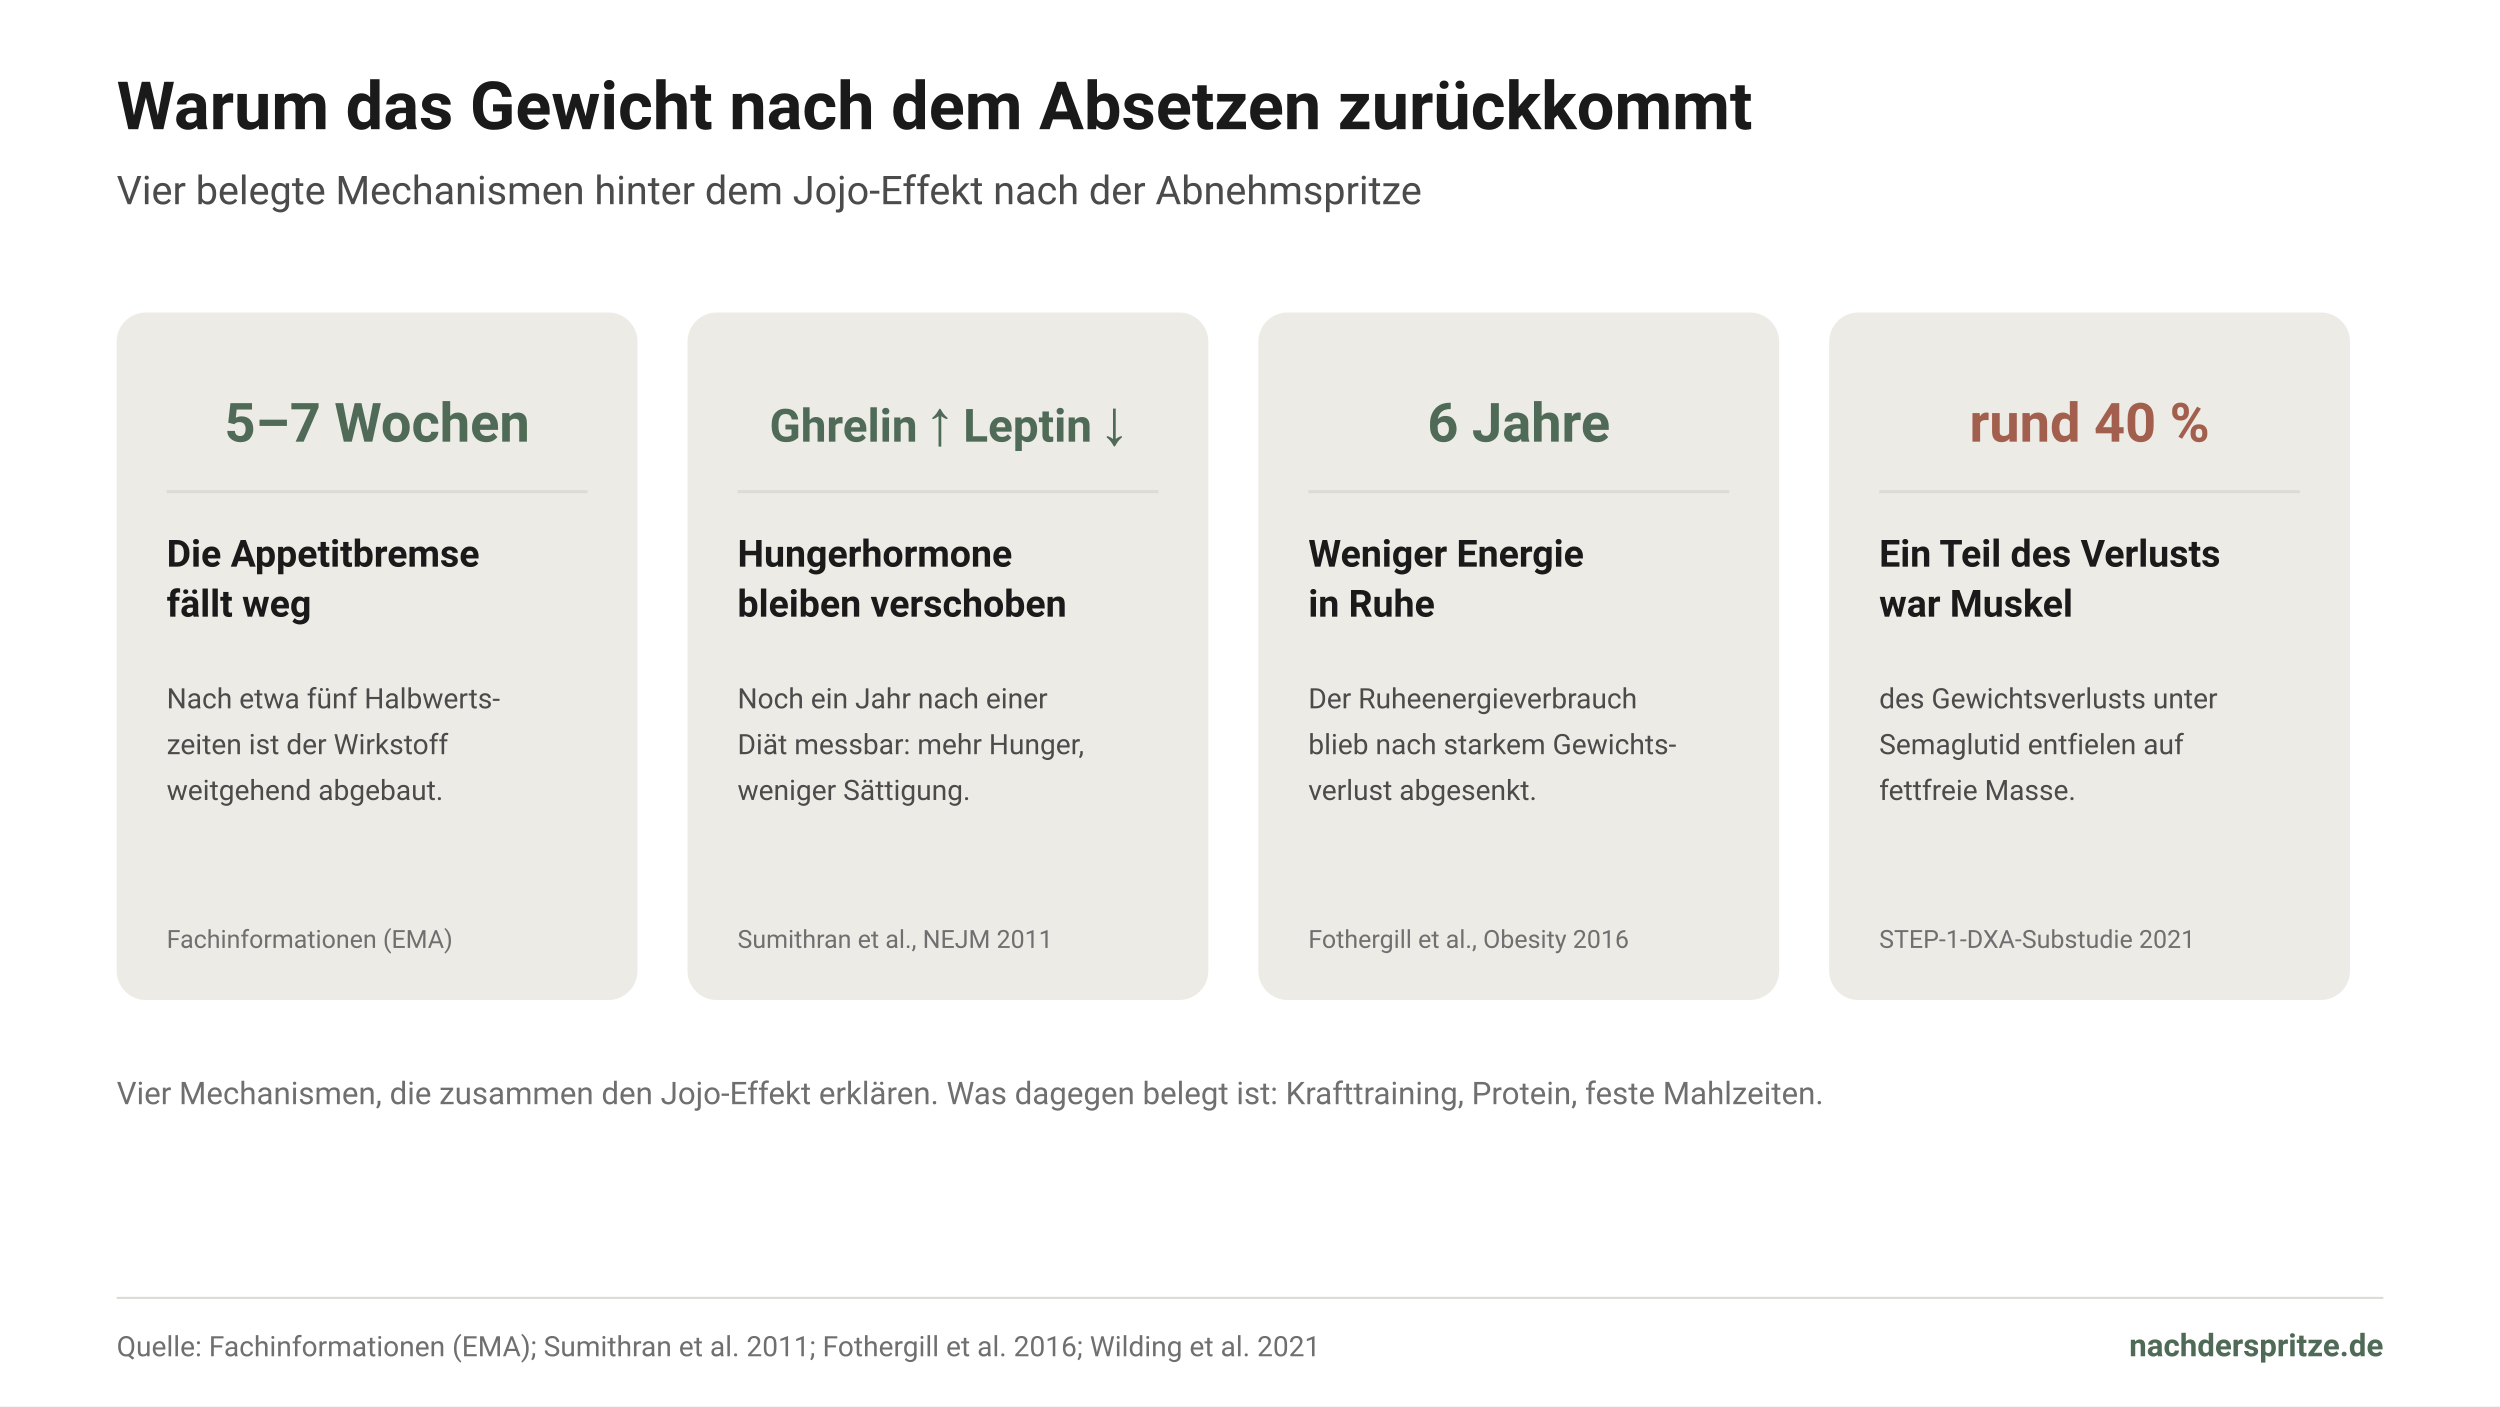
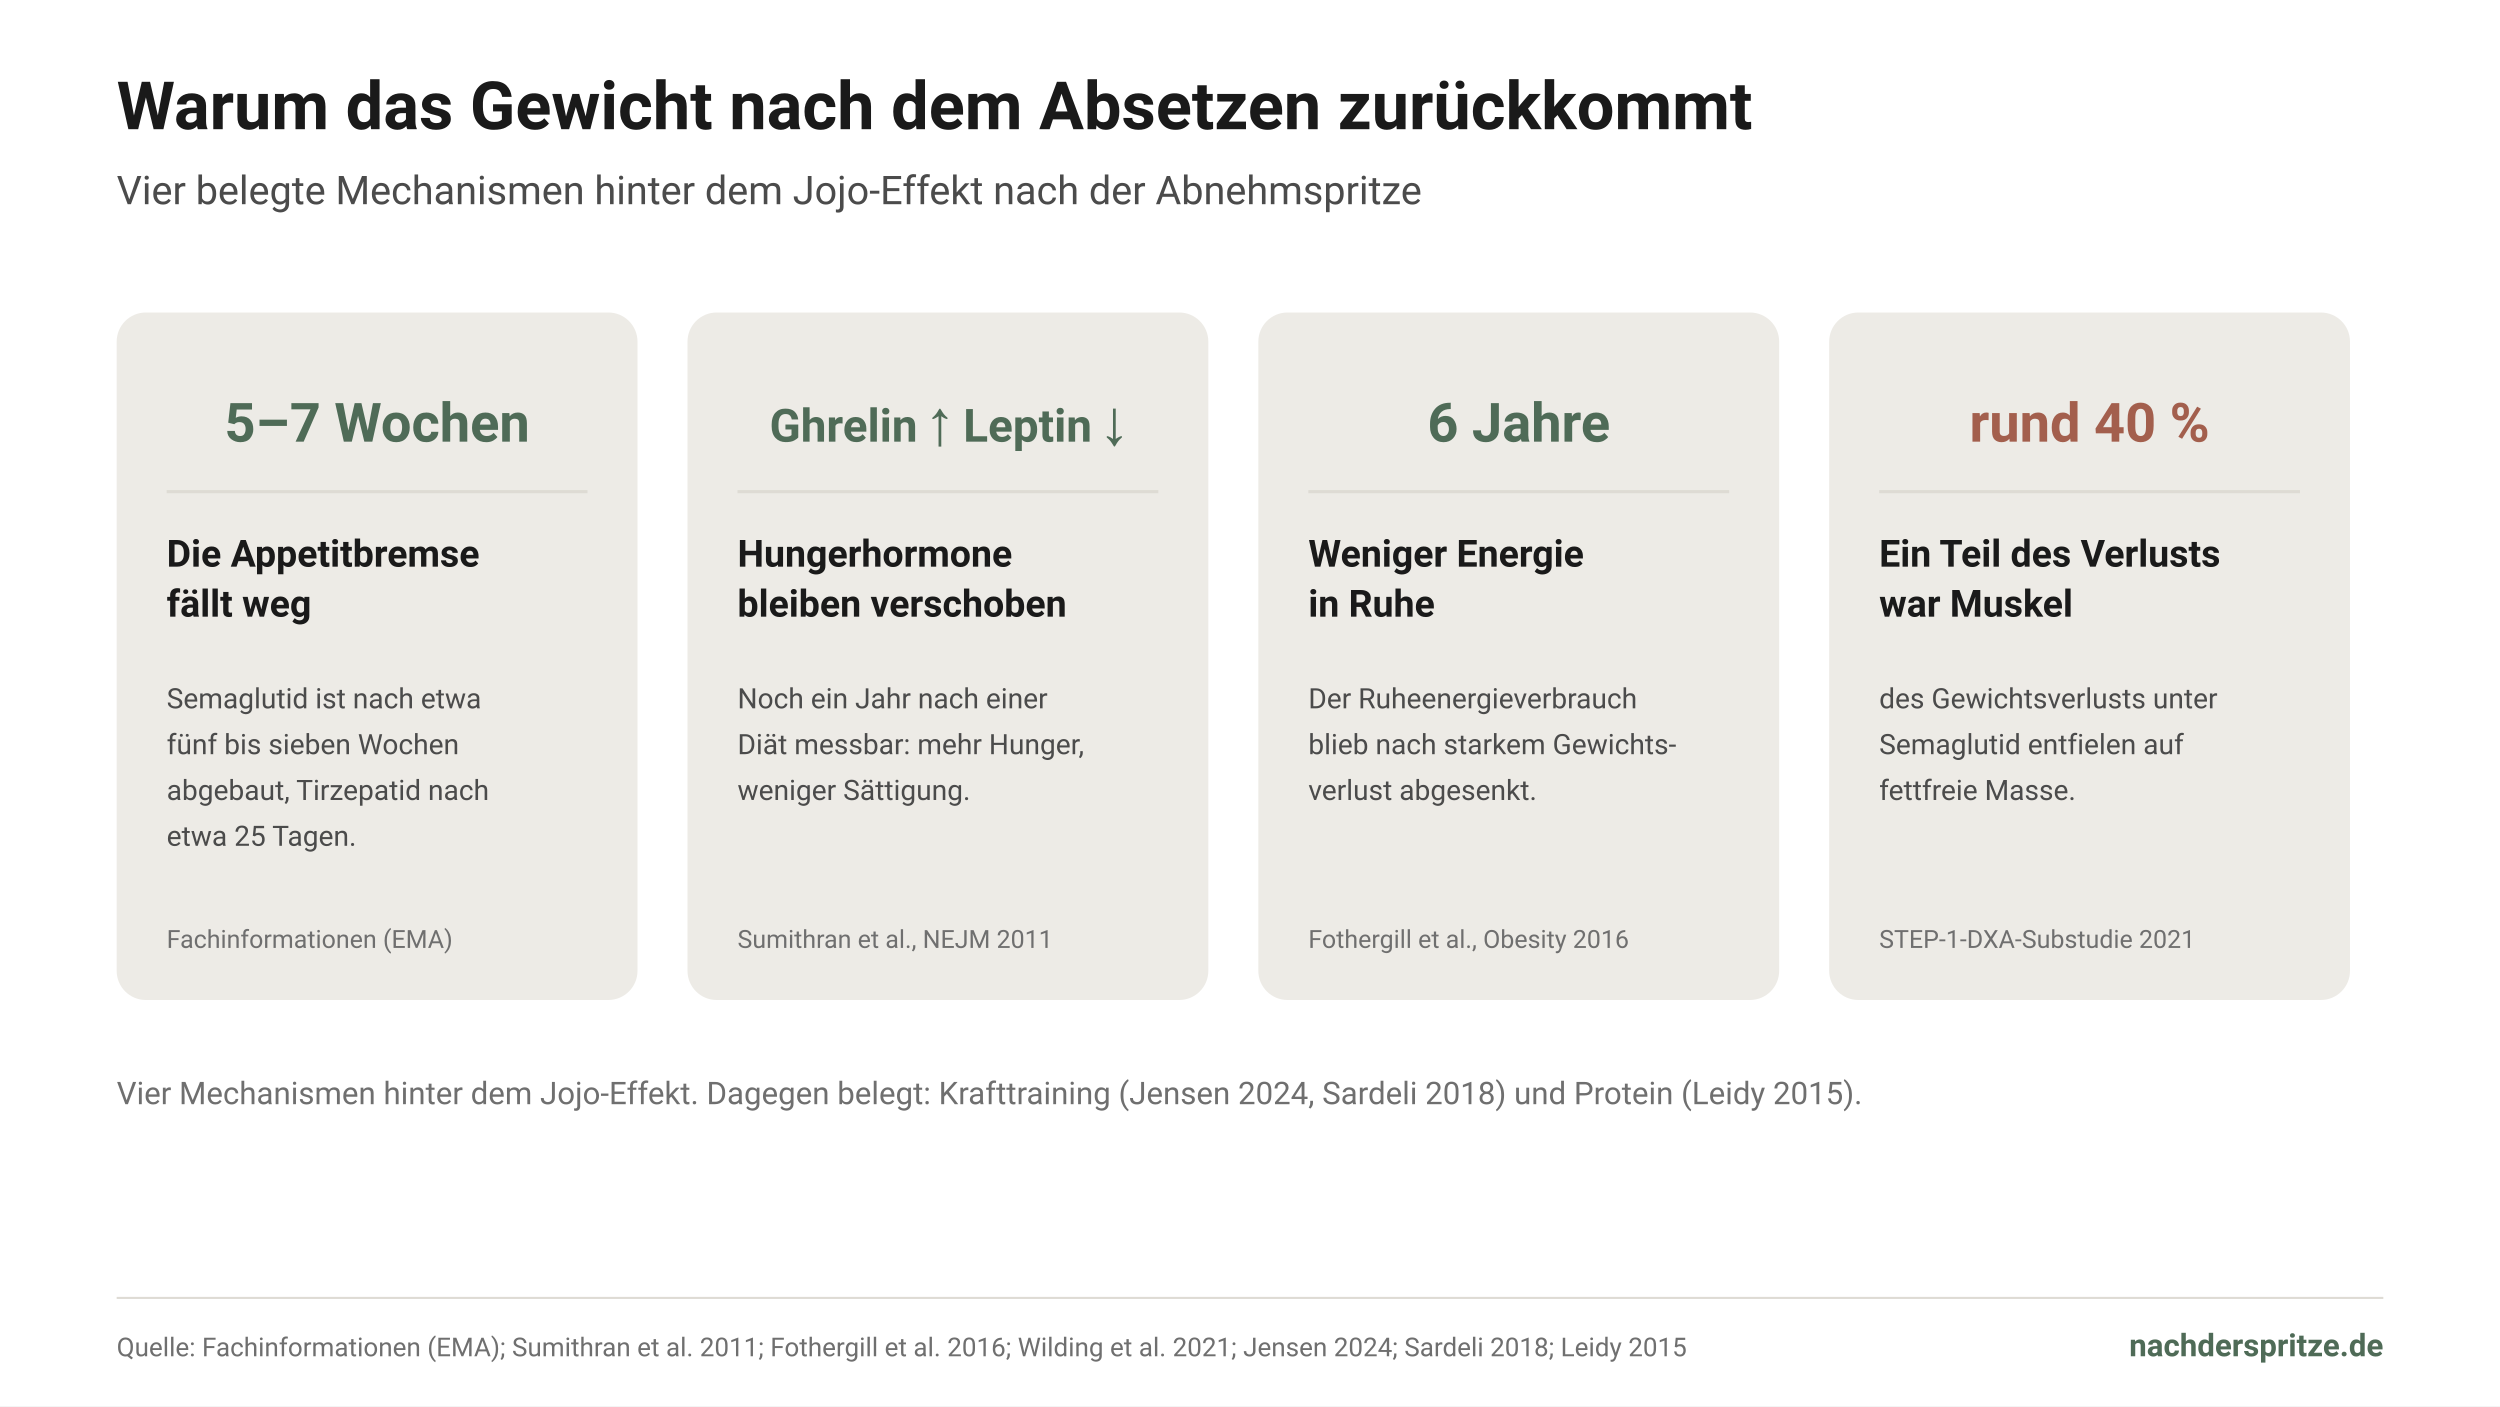
<svg xmlns="http://www.w3.org/2000/svg" width="1200" height="675" viewBox="0 0 1200 675" role="img" aria-labelledby="t d" font-family="'Hanken Grotesk Variable', 'Hanken Grotesk', system-ui, -apple-system, 'Segoe UI', Roboto, Helvetica, Arial, sans-serif">
  <rect width="1200" height="675" fill="#ffffff" />
  <text x="56" y="62" font-size="32" font-weight="700" fill="#1a1a1a" text-anchor="start">Warum das Gewicht nach dem Absetzen zurückkommt</text>
  <text x="56" y="98" font-size="19" font-weight="400" fill="#4b4b4b" text-anchor="start">Vier belegte Mechanismen hinter dem Jojo-Effekt nach der Abnehmspritze</text>
  <rect x="56" y="150" width="250" height="330" rx="14" fill="#edebe6" />
  <text x="181" y="212" font-size="26" font-weight="700" fill="#4f6b57" text-anchor="middle">5–7 Wochen</text>
  <line x1="80" y1="236" x2="282" y2="236" stroke="#dedbd4" stroke-width="1.5" />
  <text x="80" y="272" font-size="18" font-weight="700" fill="#1a1a1a" text-anchor="start">Die Appetitbremse</text>
  <text x="80" y="296" font-size="18" font-weight="700" fill="#1a1a1a" text-anchor="start">fällt weg</text>
-   <text x="80" y="340" font-size="13.5" font-weight="400" fill="#4b4b4b" text-anchor="start">Nach etwa fünf Halbwerts-</text>
-   <text x="80" y="362" font-size="13.5" font-weight="400" fill="#4b4b4b" text-anchor="start">zeiten ist der Wirkstoff</text>
-   <text x="80" y="384" font-size="13.5" font-weight="400" fill="#4b4b4b" text-anchor="start">weitgehend abgebaut.</text>
+   <text x="80" y="340" font-size="13.5" font-weight="400" fill="#4b4b4b" text-anchor="start">Semaglutid ist nach etwa</text>
+   <text x="80" y="362" font-size="13.5" font-weight="400" fill="#4b4b4b" text-anchor="start">fünf bis sieben Wochen</text>
+   <text x="80" y="384" font-size="13.5" font-weight="400" fill="#4b4b4b" text-anchor="start">abgebaut, Tirzepatid nach</text>
+   <text x="80" y="406" font-size="13.5" font-weight="400" fill="#4b4b4b" text-anchor="start">etwa 25 Tagen.</text>
  <text x="80" y="455" font-size="12" font-weight="400" fill="#6f6f6f" text-anchor="start">Fachinformationen (EMA)</text>
  <rect x="330" y="150" width="250" height="330" rx="14" fill="#edebe6" />
  <text x="455" y="212" font-size="22" font-weight="700" fill="#4f6b57" text-anchor="middle">Ghrelin ↑  Leptin ↓</text>
  <line x1="354" y1="236" x2="556" y2="236" stroke="#dedbd4" stroke-width="1.5" />
  <text x="354" y="272" font-size="18" font-weight="700" fill="#1a1a1a" text-anchor="start">Hungerhormone</text>
  <text x="354" y="296" font-size="18" font-weight="700" fill="#1a1a1a" text-anchor="start">bleiben verschoben</text>
  <text x="354" y="340" font-size="13.5" font-weight="400" fill="#4b4b4b" text-anchor="start">Noch ein Jahr nach einer</text>
  <text x="354" y="362" font-size="13.5" font-weight="400" fill="#4b4b4b" text-anchor="start">Diät messbar: mehr Hunger,</text>
  <text x="354" y="384" font-size="13.5" font-weight="400" fill="#4b4b4b" text-anchor="start">weniger Sättigung.</text>
  <text x="354" y="455" font-size="12" font-weight="400" fill="#6f6f6f" text-anchor="start">Sumithran et al., NEJM 2011</text>
  <rect x="604" y="150" width="250" height="330" rx="14" fill="#edebe6" />
  <text x="729" y="212" font-size="26" font-weight="700" fill="#4f6b57" text-anchor="middle">6 Jahre</text>
  <line x1="628" y1="236" x2="830" y2="236" stroke="#dedbd4" stroke-width="1.5" />
  <text x="628" y="272" font-size="18" font-weight="700" fill="#1a1a1a" text-anchor="start">Weniger Energie</text>
  <text x="628" y="296" font-size="18" font-weight="700" fill="#1a1a1a" text-anchor="start">in Ruhe</text>
  <text x="628" y="340" font-size="13.5" font-weight="400" fill="#4b4b4b" text-anchor="start">Der Ruheenergieverbrauch</text>
  <text x="628" y="362" font-size="13.5" font-weight="400" fill="#4b4b4b" text-anchor="start">blieb nach starkem Gewichts-</text>
  <text x="628" y="384" font-size="13.5" font-weight="400" fill="#4b4b4b" text-anchor="start">verlust abgesenkt.</text>
  <text x="628" y="455" font-size="12" font-weight="400" fill="#6f6f6f" text-anchor="start">Fothergill et al., Obesity 2016</text>
  <rect x="878" y="150" width="250" height="330" rx="14" fill="#edebe6" />
  <text x="1003" y="212" font-size="26" font-weight="700" fill="#a35f4d" text-anchor="middle">rund 40 %</text>
  <line x1="902" y1="236" x2="1104" y2="236" stroke="#dedbd4" stroke-width="1.5" />
  <text x="902" y="272" font-size="18" font-weight="700" fill="#1a1a1a" text-anchor="start">Ein Teil des Verlusts</text>
  <text x="902" y="296" font-size="18" font-weight="700" fill="#1a1a1a" text-anchor="start">war Muskel</text>
  <text x="902" y="340" font-size="13.5" font-weight="400" fill="#4b4b4b" text-anchor="start">des Gewichtsverlusts unter</text>
  <text x="902" y="362" font-size="13.5" font-weight="400" fill="#4b4b4b" text-anchor="start">Semaglutid entfielen auf</text>
  <text x="902" y="384" font-size="13.5" font-weight="400" fill="#4b4b4b" text-anchor="start">fettfreie Masse.</text>
  <text x="902" y="455" font-size="12" font-weight="400" fill="#6f6f6f" text-anchor="start">STEP-1-DXA-Substudie 2021</text>
-   <text x="56" y="530" font-size="15" font-weight="400" fill="#6f6f6f" text-anchor="start">Vier Mechanismen, die zusammen den Jojo-Effekt erklären. Was dagegen belegt ist: Krafttraining, Protein, feste Mahlzeiten.</text>
+   <text x="56" y="530" font-size="15" font-weight="400" fill="#6f6f6f" text-anchor="start">Vier Mechanismen hinter dem Jojo-Effekt. Dagegen belegt: Krafttraining (Jensen 2024, Sardeli 2018) und Protein (Leidy 2015).</text>
  <line x1="56" y1="623" x2="1144" y2="623" stroke="#dedbd4" stroke-width="1" />
-   <text x="56" y="651" font-size="13.5" font-weight="400" fill="#6f6f6f" text-anchor="start">Quelle: Fachinformationen (EMA); Sumithran et al. 2011; Fothergill et al. 2016; Wilding et al. 2021</text>
+   <text x="56" y="651" font-size="12.5" font-weight="400" fill="#6f6f6f" text-anchor="start">Quelle: Fachinformationen (EMA); Sumithran et al. 2011; Fothergill et al. 2016; Wilding et al. 2021; Jensen 2024; Sardeli 2018; Leidy 2015</text>
  <text x="1144" y="651" font-size="15" font-weight="600" fill="#4f6b57" text-anchor="end">nachderspritze.de</text>
</svg>
